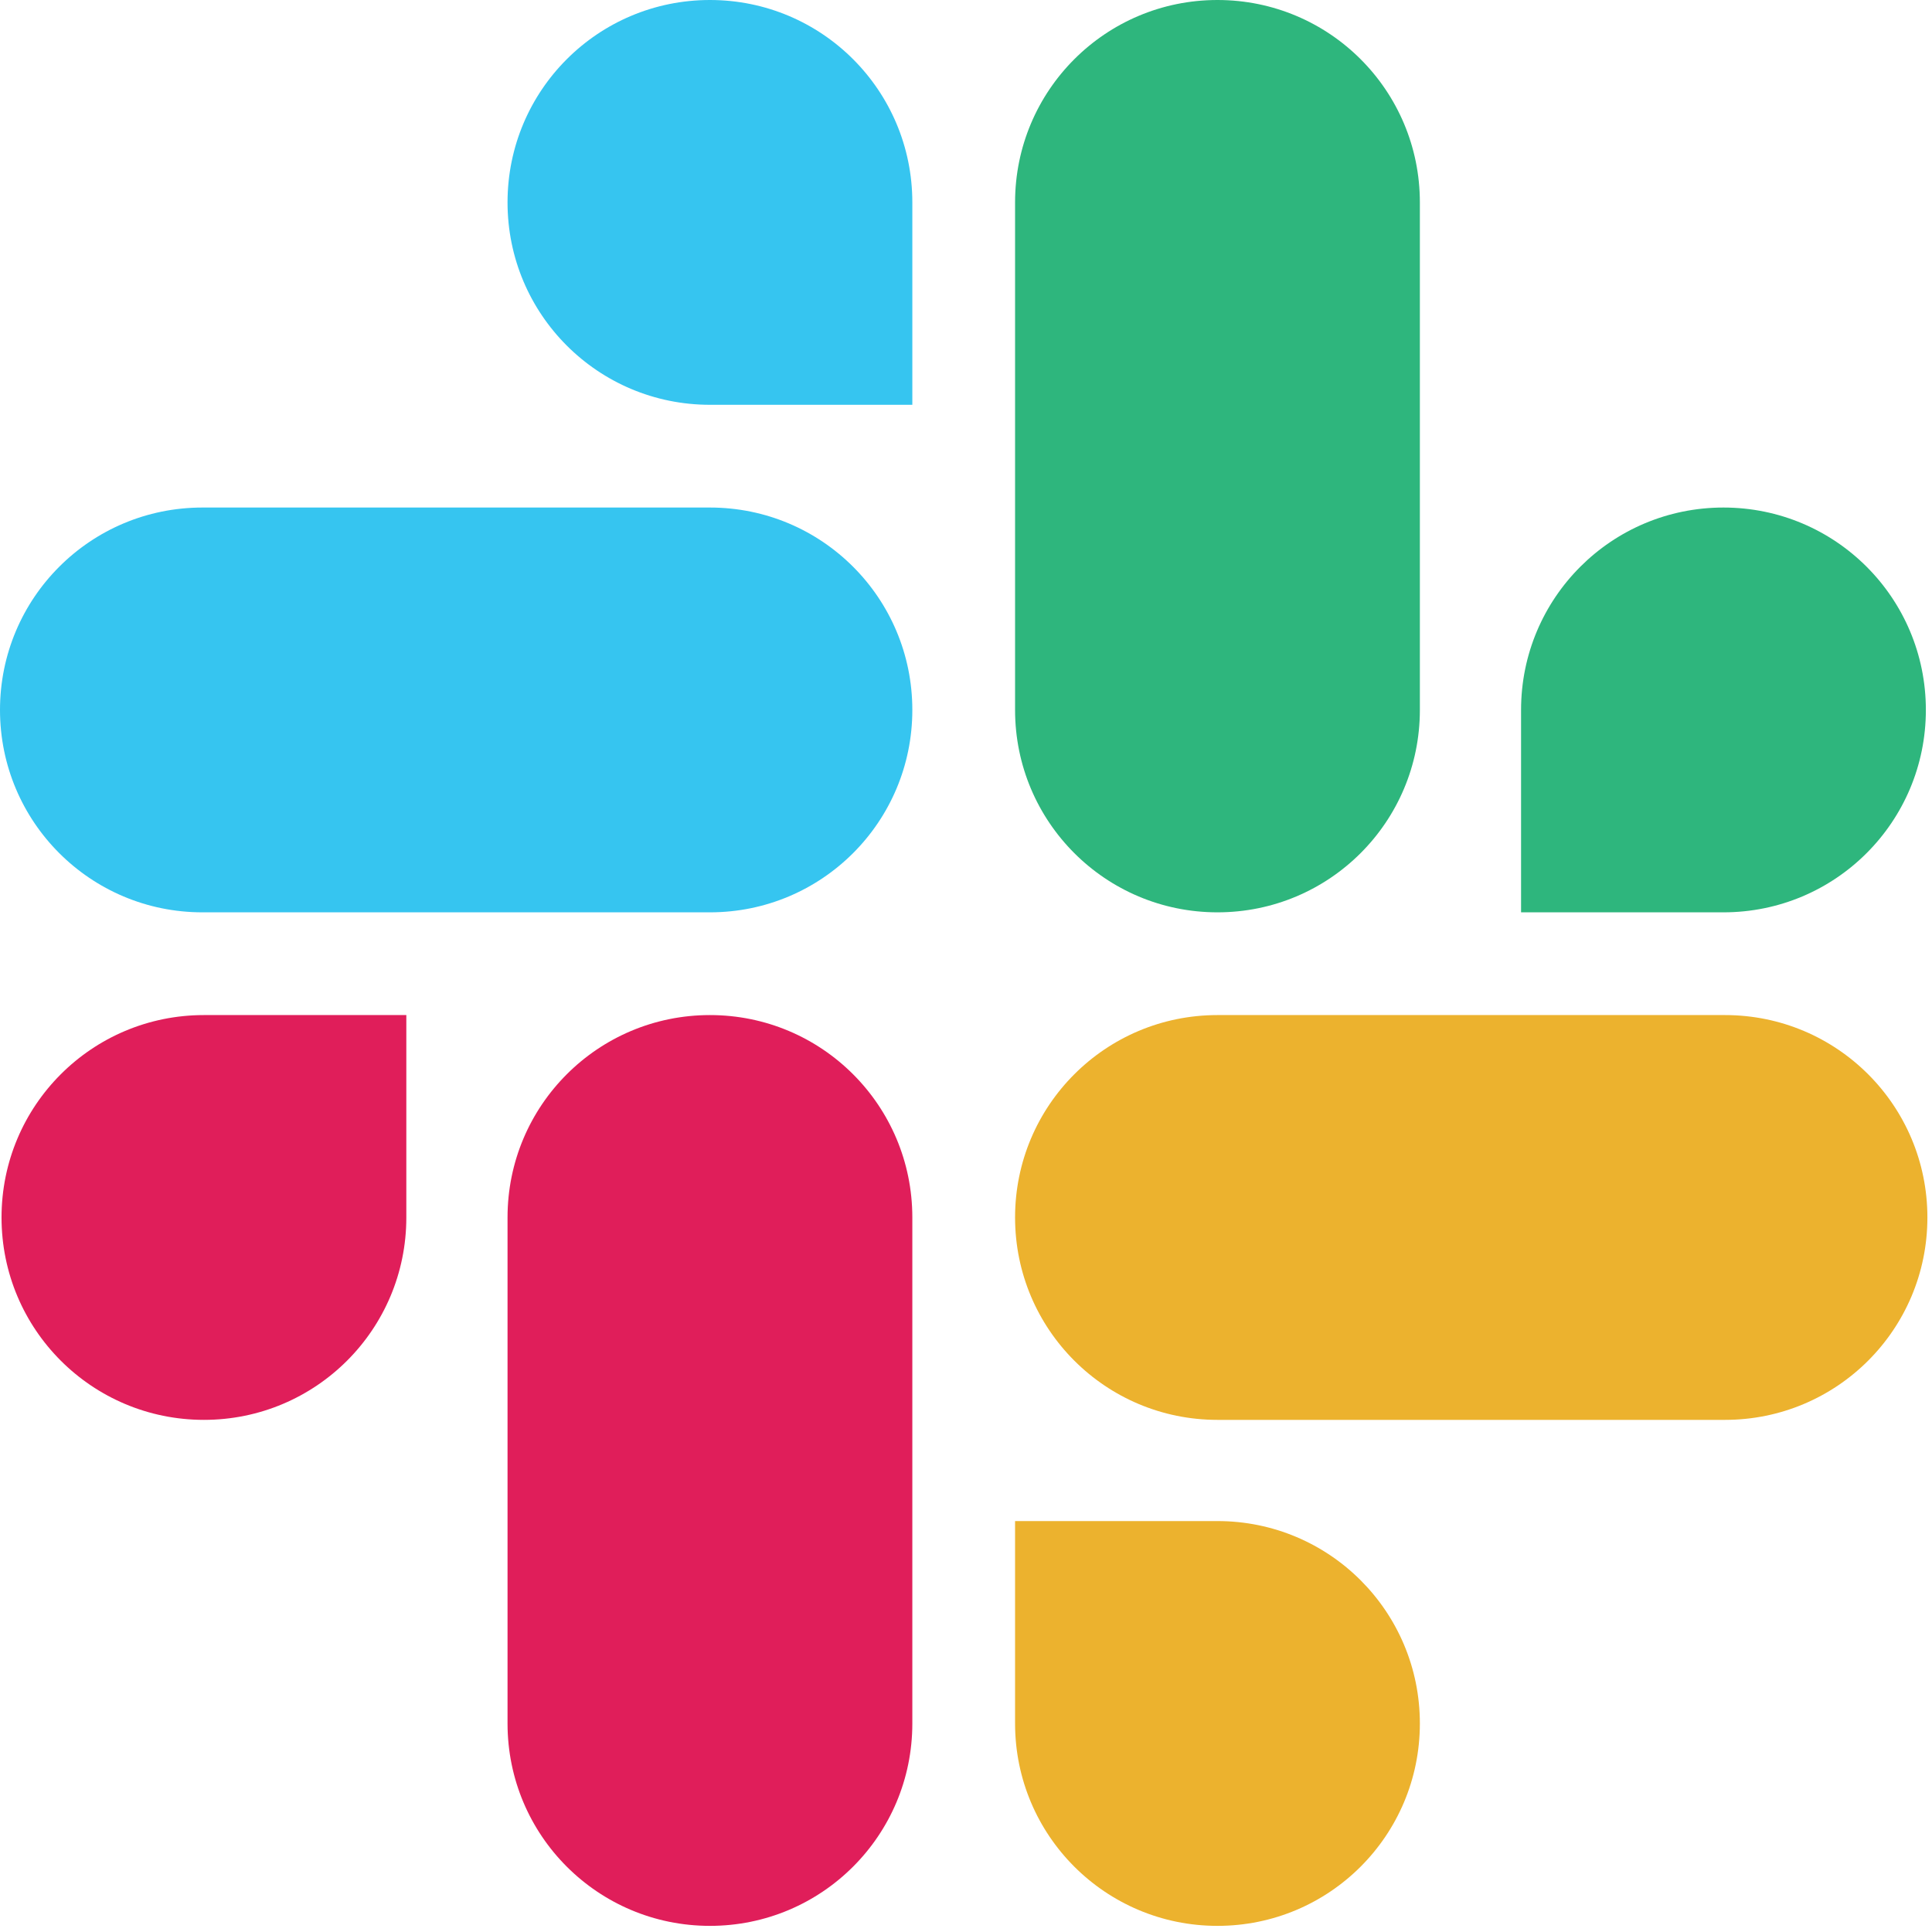
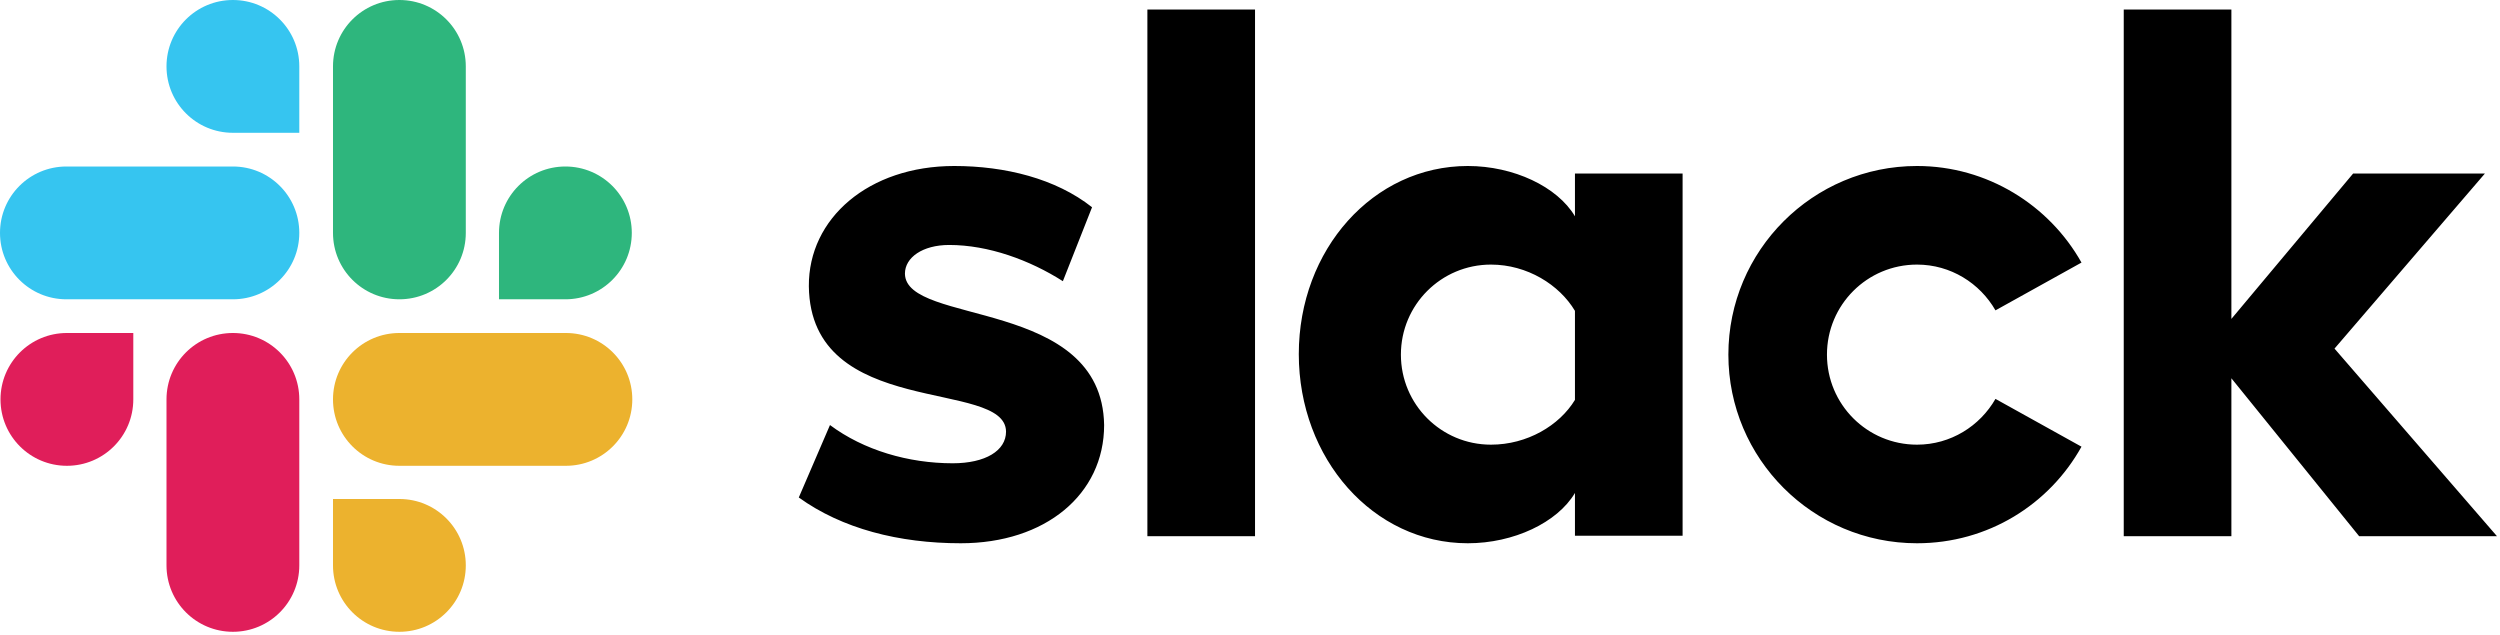
- <svg xmlns="http://www.w3.org/2000/svg" width="256px" height="256px" viewBox="0 0 256 256" version="1.1" preserveAspectRatio="xMidYMid">
+ <svg xmlns="http://www.w3.org/2000/svg" width="512px" height="130px" viewBox="0 0 512 130" version="1.1" preserveAspectRatio="xMidYMid">
  <g>
-     <path d="M53.841,161.321 C53.841,176.152 41.854,188.14 27.022,188.14 C12.19,188.14 0.203,176.152 0.203,161.321 C0.203,146.489 12.19,134.502 27.022,134.502 L53.841,134.502 L53.841,161.321 Z M67.251,161.321 C67.251,146.489 79.238,134.502 94.07,134.502 C108.902,134.502 120.889,146.489 120.889,161.321 L120.889,228.368 C120.889,243.2 108.902,255.187 94.07,255.187 C79.238,255.187 67.251,243.2 67.251,228.368 L67.251,161.321 Z" fill="#E01E5A" />
-     <path d="M94.07,53.638 C79.238,53.638 67.251,41.651 67.251,26.819 C67.251,11.987 79.238,-7.10542736e-15 94.07,-7.10542736e-15 C108.902,-7.10542736e-15 120.889,11.987 120.889,26.819 L120.889,53.638 L94.07,53.638 Z M94.07,67.251 C108.902,67.251 120.889,79.238 120.889,94.07 C120.889,108.902 108.902,120.889 94.07,120.889 L26.819,120.889 C11.987,120.889 0,108.902 0,94.07 C0,79.238 11.987,67.251 26.819,67.251 L94.07,67.251 Z" fill="#36C5F0" />
-     <path d="M201.549,94.07 C201.549,79.238 213.537,67.251 228.368,67.251 C243.2,67.251 255.187,79.238 255.187,94.07 C255.187,108.902 243.2,120.889 228.368,120.889 L201.549,120.889 L201.549,94.07 Z M188.14,94.07 C188.14,108.902 176.152,120.889 161.321,120.889 C146.489,120.889 134.502,108.902 134.502,94.07 L134.502,26.819 C134.502,11.987 146.489,-1.42108547e-14 161.321,-1.42108547e-14 C176.152,-1.42108547e-14 188.14,11.987 188.14,26.819 L188.14,94.07 Z" fill="#2EB67D" />
-     <path d="M161.321,201.549 C176.152,201.549 188.14,213.537 188.14,228.368 C188.14,243.2 176.152,255.187 161.321,255.187 C146.489,255.187 134.502,243.2 134.502,228.368 L134.502,201.549 L161.321,201.549 Z M161.321,188.14 C146.489,188.14 134.502,176.152 134.502,161.321 C134.502,146.489 146.489,134.502 161.321,134.502 L228.571,134.502 C243.403,134.502 255.39,146.489 255.39,161.321 C255.39,176.152 243.403,188.14 228.571,188.14 L161.321,188.14 Z" fill="#ECB22E" />
+     <path d="M163.593,101.885 L169.98,87.05 C176.882,92.201 186.051,94.88 195.116,94.88 C201.812,94.88 206.036,92.304 206.036,88.39 C205.933,77.47 165.962,86.02 165.653,58.617 C165.55,44.71 177.912,33.996 195.425,33.996 C205.83,33.996 216.235,36.571 223.652,42.443 L217.677,57.587 C210.878,53.26 202.431,50.17 194.395,50.17 C188.935,50.17 185.33,52.745 185.33,56.042 C185.433,66.756 225.713,60.884 226.125,87.05 C226.125,101.267 214.072,111.26 196.765,111.26 C184.093,111.26 172.452,108.272 163.593,101.885 Z M408.673,81.693 L426.289,91.48 C419.696,103.327 407.128,111.26 392.602,111.26 C371.277,111.26 353.97,93.953 353.97,72.628 C353.97,51.303 371.277,33.996 392.602,33.996 C407.025,33.996 419.696,42.031 426.289,53.775 L408.673,63.562 C405.479,57.999 399.504,54.188 392.602,54.188 C382.403,54.188 374.162,62.429 374.162,72.628 C374.162,82.827 382.403,91.068 392.602,91.068 C399.504,91.068 405.479,87.256 408.673,81.693 Z M234.984,1.957 L257.03,1.957 L257.03,109.817 L234.984,109.817 L234.984,1.957 Z M434.942,1.957 L456.988,1.957 L456.988,65.313 L481.919,35.541 L508.909,35.541 L478.107,71.392 L511.382,109.817 L483.155,109.817 L456.988,77.47 L456.988,109.817 L434.942,109.817 L434.942,1.957 Z M322.55,81.899 L322.55,63.665 C319.356,58.308 312.763,54.188 305.346,54.188 C295.147,54.188 286.905,62.429 286.905,72.628 C286.905,82.827 295.147,91.068 305.346,91.068 C312.763,91.068 319.356,87.153 322.55,81.899 Z M322.55,35.541 L344.596,35.541 L344.596,109.714 L322.55,109.714 L322.55,100.958 C318.944,107.036 309.981,111.26 300.607,111.26 C281.239,111.26 265.993,93.953 265.993,72.525 C265.993,51.097 281.239,33.996 300.607,33.996 C309.981,33.996 318.944,38.22 322.55,44.298 L322.55,35.541 Z" fill="#000000" />
+     <path d="M27.3,81.796 C27.3,89.317 21.222,95.395 13.701,95.395 C6.181,95.395 0.103,89.317 0.103,81.796 C0.103,74.276 6.181,68.198 13.701,68.198 L27.3,68.198 L27.3,81.796 Z M34.099,81.796 C34.099,74.276 40.177,68.198 47.697,68.198 C55.218,68.198 61.296,74.276 61.296,81.796 L61.296,115.792 C61.296,123.313 55.218,129.391 47.697,129.391 C40.177,129.391 34.099,123.313 34.099,115.792 L34.099,81.796 Z" fill="#E01E5A" />
+     <path d="M47.697,27.197 C40.177,27.197 34.099,21.119 34.099,13.598 C34.099,6.078 40.177,0 47.697,0 C55.218,0 61.296,6.078 61.296,13.598 L61.296,27.197 L47.697,27.197 Z M47.697,34.099 C55.218,34.099 61.296,40.177 61.296,47.697 C61.296,55.218 55.218,61.296 47.697,61.296 L13.598,61.296 C6.078,61.296 0,55.218 0,47.697 C0,40.177 6.078,34.099 13.598,34.099 L47.697,34.099 Z" fill="#36C5F0" />
+     <path d="M102.194,47.697 C102.194,40.177 108.272,34.099 115.792,34.099 C123.313,34.099 129.391,40.177 129.391,47.697 C129.391,55.218 123.313,61.296 115.792,61.296 L102.194,61.296 L102.194,47.697 Z M95.395,47.697 C95.395,55.218 89.317,61.296 81.796,61.296 C74.276,61.296 68.198,55.218 68.198,47.697 L68.198,13.598 C68.198,6.078 74.276,-7.10542736e-15 81.796,-7.10542736e-15 C89.317,-7.10542736e-15 95.395,6.078 95.395,13.598 L95.395,47.697 Z" fill="#2EB67D" />
+     <path d="M81.796,102.194 C89.317,102.194 95.395,108.272 95.395,115.792 C95.395,123.313 89.317,129.391 81.796,129.391 C74.276,129.391 68.198,123.313 68.198,115.792 L68.198,102.194 L81.796,102.194 Z M81.796,95.395 C74.276,95.395 68.198,89.317 68.198,81.796 C68.198,74.276 74.276,68.198 81.796,68.198 L115.895,68.198 C123.416,68.198 129.494,74.276 129.494,81.796 C129.494,89.317 123.416,95.395 115.895,95.395 L81.796,95.395 Z" fill="#ECB22E" />
  </g>
</svg>
